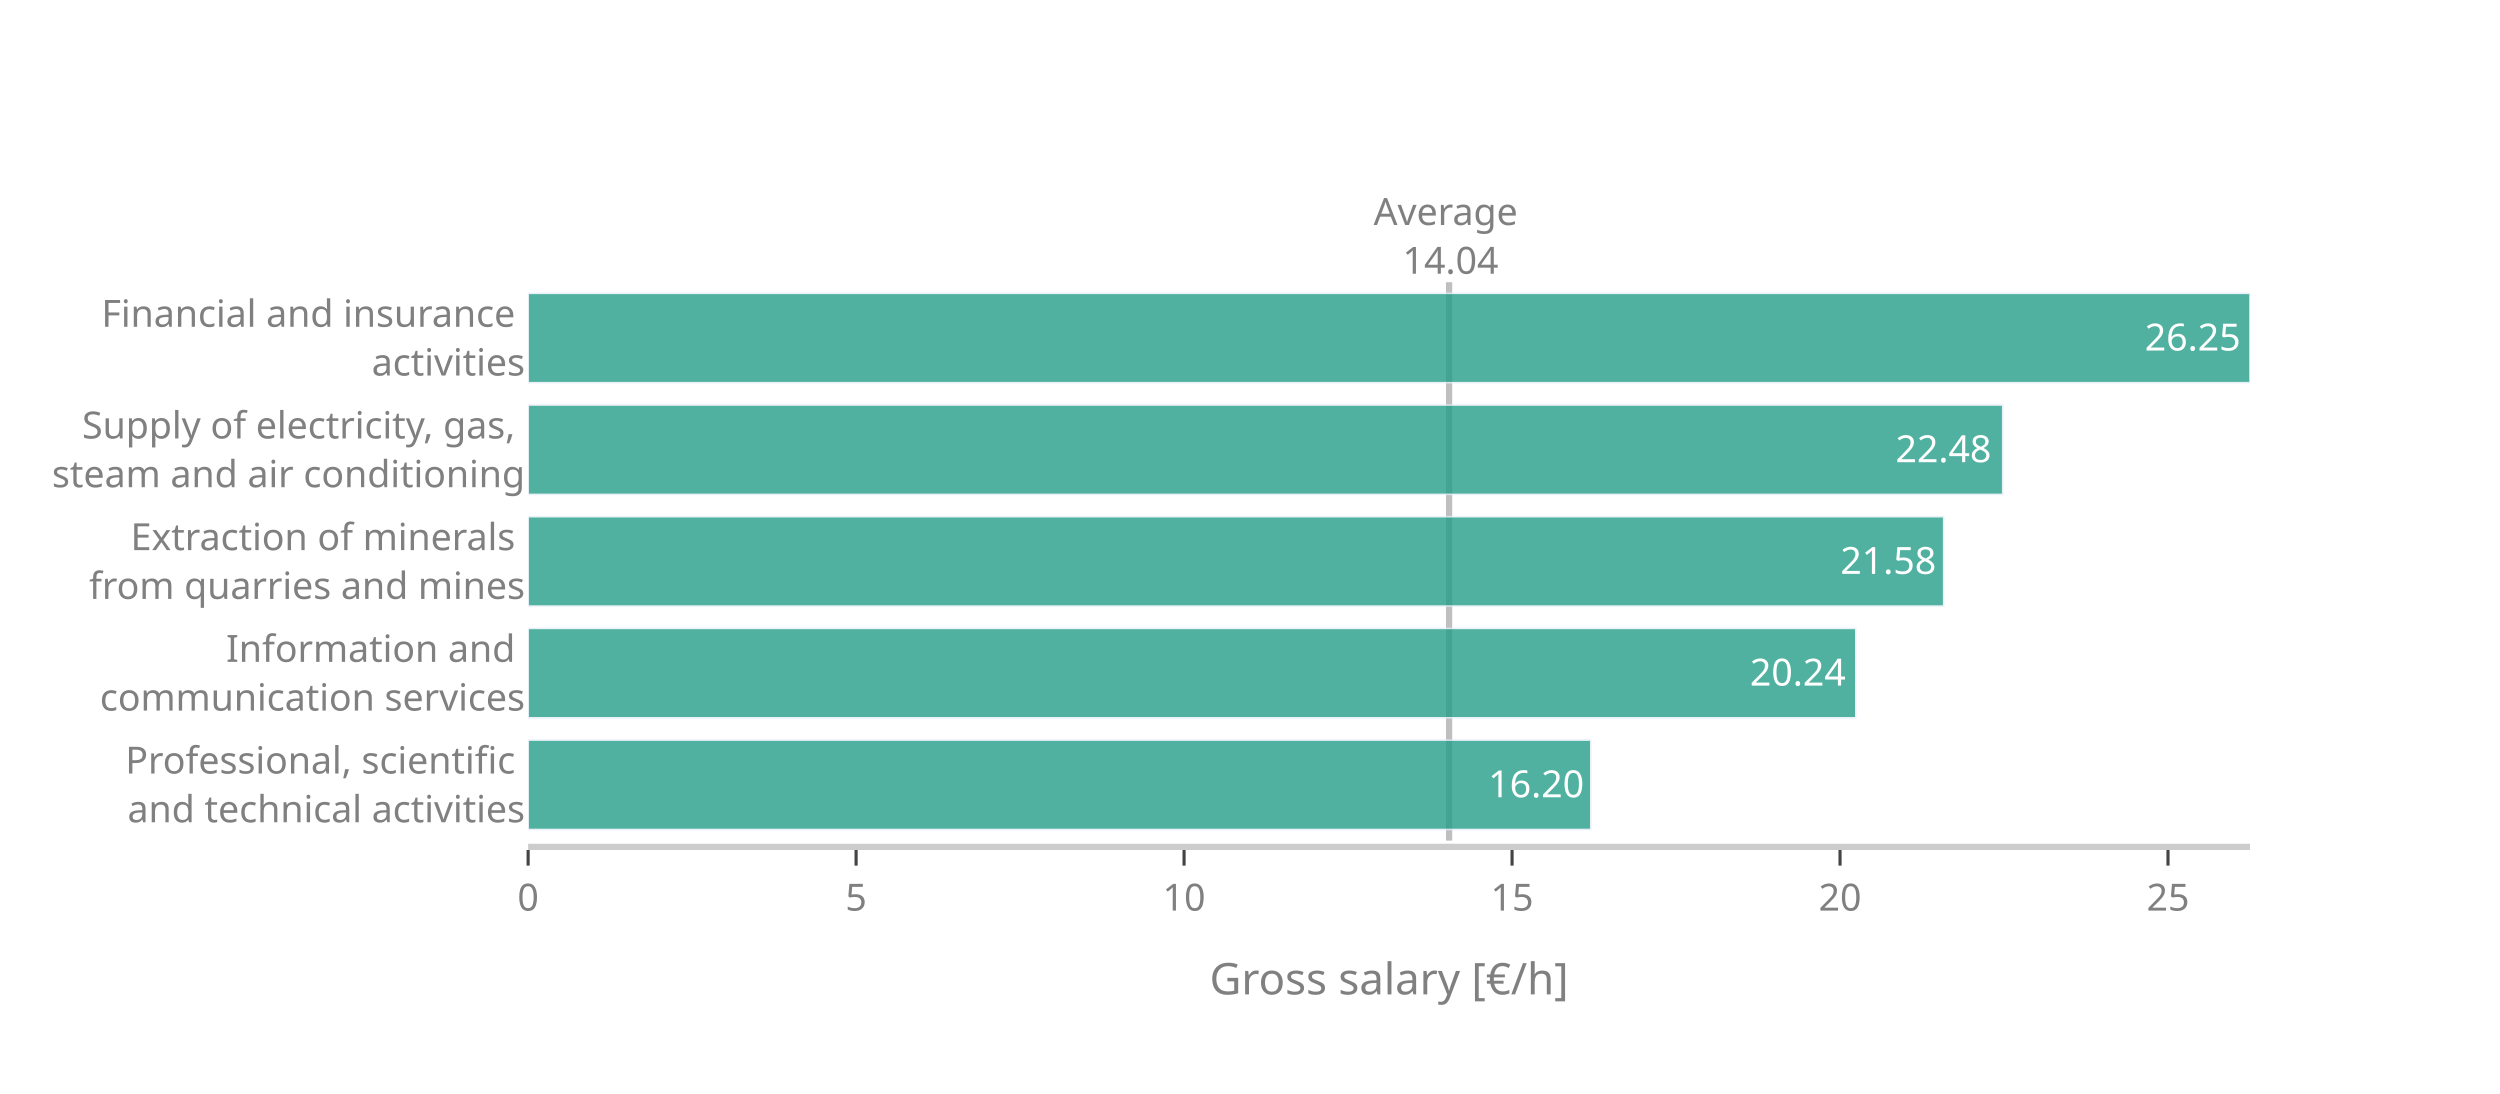
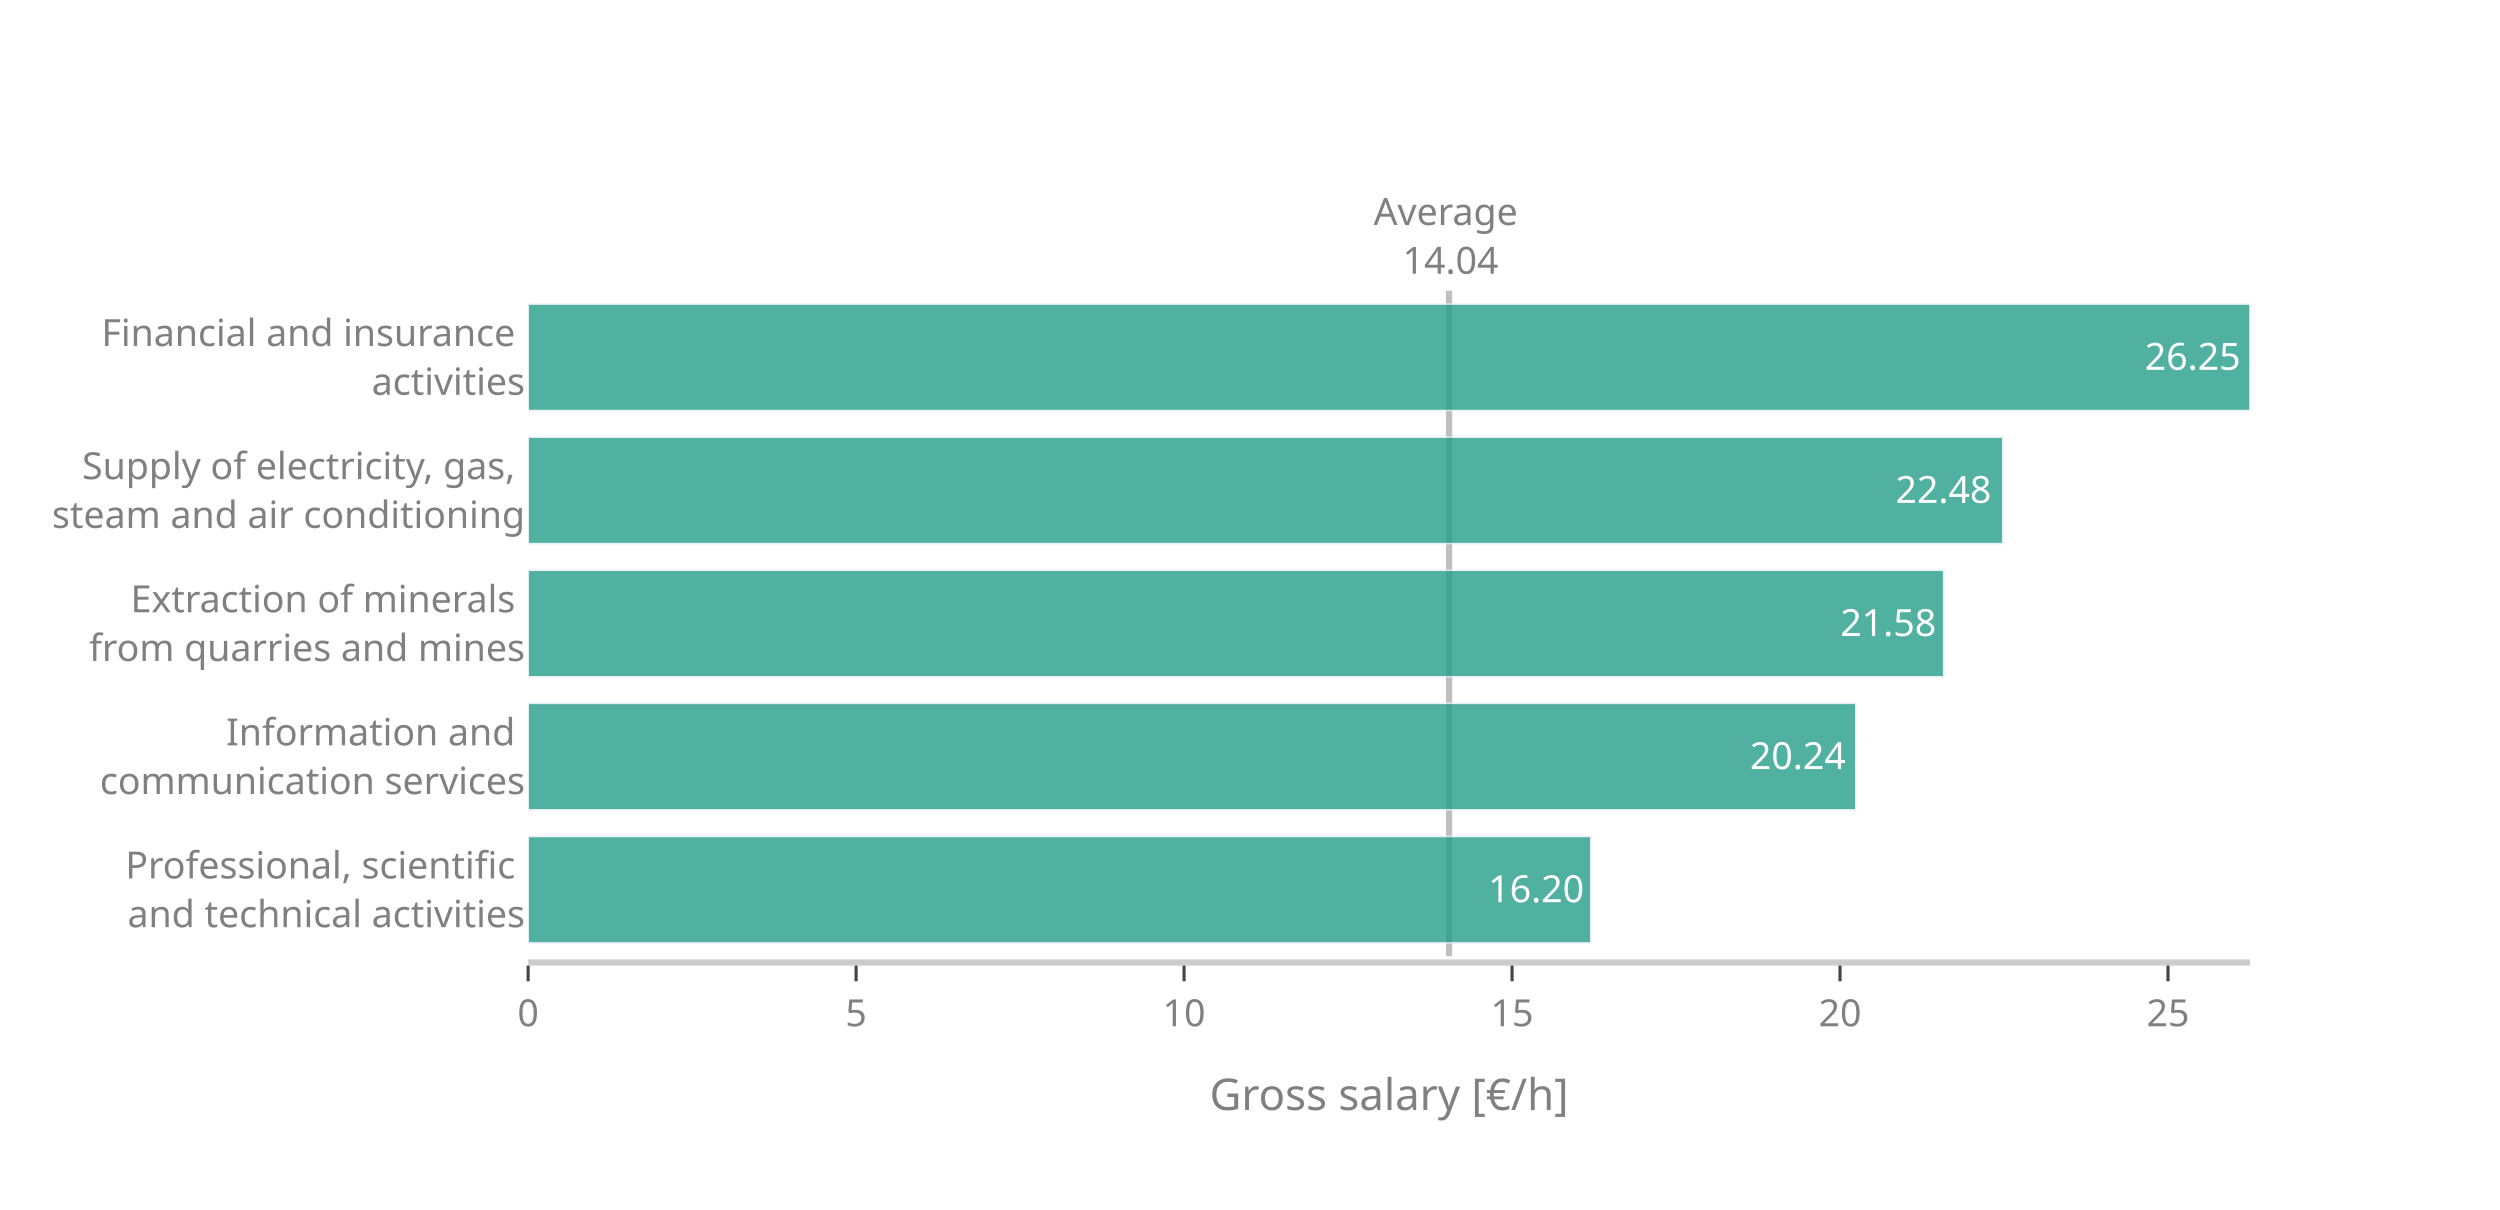
- <svg xmlns="http://www.w3.org/2000/svg" class="main-svg" width="800" height="350" style="" viewBox="0 0 800 350">
-   <rect x="0" y="0" width="800" height="350" style="fill: rgb(255, 255, 255); fill-opacity: 1;" />
-   <defs id="defs-ce99bd">
+ <svg xmlns="http://www.w3.org/2000/svg" class="main-svg" width="800" height="387" style="" viewBox="0 0 800 387">
+   <rect x="0" y="0" width="800" height="387" style="fill: rgb(255, 255, 255); fill-opacity: 1;" />
+   <defs id="defs-2f7baf">
    <g class="clips">
-       <clipPath id="clipce99bdxyplot" class="plotclip">
-         <rect width="551" height="210" />
+       <clipPath id="clip2f7bafxyplot" class="plotclip">
+         <rect width="551" height="247" />
      </clipPath>
-       <clipPath class="axesclip" id="clipce99bdx">
-         <rect x="169" y="0" width="551" height="350" />
+       <clipPath class="axesclip" id="clip2f7bafx">
+         <rect x="169" y="0" width="551" height="387" />
      </clipPath>
-       <clipPath class="axesclip" id="clipce99bdy">
-         <rect x="0" y="60" width="800" height="210" />
+       <clipPath class="axesclip" id="clip2f7bafy">
+         <rect x="0" y="60" width="800" height="247" />
      </clipPath>
-       <clipPath class="axesclip" id="clipce99bdxy">
-         <rect x="169" y="60" width="551" height="210" />
+       <clipPath class="axesclip" id="clip2f7bafxy">
+         <rect x="169" y="60" width="551" height="247" />
      </clipPath>
    </g>
    <g class="gradients" />
    <g class="patterns" />
  </defs>
  <g class="bglayer" />
  <g class="layer-below">
    <g class="imagelayer" />
    <g class="shapelayer" />
  </g>
  <g class="cartesianlayer">
    <g class="subplot xy">
      <g class="layer-subplot">
        <g class="shapelayer">
-           <path data-index="0" fill-rule="evenodd" d="M463.71,269L463.71,90.3" clip-path="url(#clipce99bdxy)" style="opacity: 0.5; stroke: rgb(128, 128, 128); stroke-opacity: 1; fill: rgb(0, 0, 0); fill-opacity: 0; stroke-width: 2px;" />
+           <path data-index="0" fill-rule="evenodd" d="M463.71,306L463.71,93.04" clip-path="url(#clip2f7bafxy)" style="opacity: 0.5; stroke: rgb(128, 128, 128); stroke-opacity: 1; fill: rgb(0, 0, 0); fill-opacity: 0; stroke-width: 2px;" />
        </g>
        <g class="imagelayer" />
      </g>
      <g class="gridlayer">
        <g class="x">
-           <path class="xgrid crisp" transform="translate(273.95,0)" d="M0,60v210" style="stroke: rgb(255, 255, 255); stroke-opacity: 1; stroke-width: 1px;" />
-           <path class="xgrid crisp" transform="translate(378.9,0)" d="M0,60v210" style="stroke: rgb(255, 255, 255); stroke-opacity: 1; stroke-width: 1px;" />
-           <path class="xgrid crisp" transform="translate(483.86,0)" d="M0,60v210" style="stroke: rgb(255, 255, 255); stroke-opacity: 1; stroke-width: 1px;" />
-           <path class="xgrid crisp" transform="translate(588.81,0)" d="M0,60v210" style="stroke: rgb(255, 255, 255); stroke-opacity: 1; stroke-width: 1px;" />
-           <path class="xgrid crisp" transform="translate(693.76,0)" d="M0,60v210" style="stroke: rgb(255, 255, 255); stroke-opacity: 1; stroke-width: 1px;" />
+           <path class="xgrid crisp" transform="translate(273.95,0)" d="M0,60v247" style="stroke: rgb(255, 255, 255); stroke-opacity: 1; stroke-width: 1px;" />
+           <path class="xgrid crisp" transform="translate(378.9,0)" d="M0,60v247" style="stroke: rgb(255, 255, 255); stroke-opacity: 1; stroke-width: 1px;" />
+           <path class="xgrid crisp" transform="translate(483.86,0)" d="M0,60v247" style="stroke: rgb(255, 255, 255); stroke-opacity: 1; stroke-width: 1px;" />
+           <path class="xgrid crisp" transform="translate(588.81,0)" d="M0,60v247" style="stroke: rgb(255, 255, 255); stroke-opacity: 1; stroke-width: 1px;" />
+           <path class="xgrid crisp" transform="translate(693.76,0)" d="M0,60v247" style="stroke: rgb(255, 255, 255); stroke-opacity: 1; stroke-width: 1px;" />
        </g>
        <g class="y" />
      </g>
      <g class="zerolinelayer">
-         <path class="xzl zl crisp" transform="translate(169,0)" d="M0,60v210" style="stroke: rgb(255, 255, 255); stroke-opacity: 1; stroke-width: 2px;" />
+         <path class="xzl zl crisp" transform="translate(169,0)" d="M0,60v247" style="stroke: rgb(255, 255, 255); stroke-opacity: 1; stroke-width: 2px;" />
      </g>
      <path class="xlines-below" />
      <path class="ylines-below" />
      <g class="overlines-below" />
      <g class="xaxislayer-below" />
      <g class="yaxislayer-below" />
      <g class="overaxes-below" />
-       <g class="plot" transform="translate(169,60)" clip-path="url(#clipce99bdxyplot)">
+       <g class="plot" transform="translate(169,60)" clip-path="url(#clip2f7bafxyplot)">
        <g class="barlayer mlayer">
          <g class="trace bars" style="opacity: 0.8;">
            <g class="points">
              <g class="point">
-                 <path d="M0,205.43V176.83H340.05V205.43Z" style="vector-effect: non-scaling-stroke; opacity: 1; stroke-width: 0.5px; fill: rgb(36, 158, 137); fill-opacity: 1; stroke: rgb(229, 236, 246); stroke-opacity: 1;" />
-                 <text class="bartext bartext-inside" text-anchor="middle" data-notex="1" x="0" y="0" style="font-family: 'Bahnschrift Light'; font-size: 12px; fill: rgb(255, 255, 255); fill-opacity: 1; white-space: pre;" transform="translate(322.5813,195.13)">16.20 </text>
+                 <path d="M0,241.74V207.67H340.05V241.74Z" style="vector-effect: non-scaling-stroke; opacity: 1; stroke-width: 0.5px; fill: rgb(36, 158, 137); fill-opacity: 1; stroke: rgb(229, 236, 246); stroke-opacity: 1;" />
+                 <text class="bartext bartext-inside" text-anchor="middle" data-notex="1" x="0" y="0" style="font-family: 'Bahnschrift Light'; font-size: 12px; fill: rgb(255, 255, 255); fill-opacity: 1; white-space: pre;" transform="translate(322.5813,228.705)">16.20 </text>
              </g>
              <g class="point">
-                 <path d="M0,169.69V141.09H424.85V169.69Z" style="vector-effect: non-scaling-stroke; opacity: 1; stroke-width: 0.5px; fill: rgb(36, 158, 137); fill-opacity: 1; stroke: rgb(229, 236, 246); stroke-opacity: 1;" />
-                 <text class="bartext bartext-inside" text-anchor="middle" data-notex="1" x="0" y="0" style="font-family: 'Bahnschrift Light'; font-size: 12px; fill: rgb(255, 255, 255); fill-opacity: 1; white-space: pre;" transform="translate(406.3031,159.39)">20.24 </text>
+                 <path d="M0,199.15V165.07H424.85V199.15Z" style="vector-effect: non-scaling-stroke; opacity: 1; stroke-width: 0.5px; fill: rgb(36, 158, 137); fill-opacity: 1; stroke: rgb(229, 236, 246); stroke-opacity: 1;" />
+                 <text class="bartext bartext-inside" text-anchor="middle" data-notex="1" x="0" y="0" style="font-family: 'Bahnschrift Light'; font-size: 12px; fill: rgb(255, 255, 255); fill-opacity: 1; white-space: pre;" transform="translate(406.3031,186.11)">20.24 </text>
              </g>
              <g class="point">
-                 <path d="M0,133.94V105.35H452.97V133.94Z" style="vector-effect: non-scaling-stroke; opacity: 1; stroke-width: 0.5px; fill: rgb(36, 158, 137); fill-opacity: 1; stroke: rgb(229, 236, 246); stroke-opacity: 1;" />
-                 <text class="bartext bartext-inside" text-anchor="middle" data-notex="1" x="0" y="0" style="font-family: 'Bahnschrift Light'; font-size: 12px; fill: rgb(255, 255, 255); fill-opacity: 1; white-space: pre;" transform="translate(435.2513,123.645)">21.58 </text>
+                 <path d="M0,156.56V122.48H452.97V156.56Z" style="vector-effect: non-scaling-stroke; opacity: 1; stroke-width: 0.5px; fill: rgb(36, 158, 137); fill-opacity: 1; stroke: rgb(229, 236, 246); stroke-opacity: 1;" />
+                 <text class="bartext bartext-inside" text-anchor="middle" data-notex="1" x="0" y="0" style="font-family: 'Bahnschrift Light'; font-size: 12px; fill: rgb(255, 255, 255); fill-opacity: 1; white-space: pre;" transform="translate(435.2513,143.52)">21.58 </text>
              </g>
              <g class="point">
-                 <path d="M0,98.2V69.61H471.87V98.2Z" style="vector-effect: non-scaling-stroke; opacity: 1; stroke-width: 0.5px; fill: rgb(36, 158, 137); fill-opacity: 1; stroke: rgb(229, 236, 246); stroke-opacity: 1;" />
-                 <text class="bartext bartext-inside" text-anchor="middle" data-notex="1" x="0" y="0" style="font-family: 'Bahnschrift Light'; font-size: 12px; fill: rgb(255, 255, 255); fill-opacity: 1; white-space: pre;" transform="translate(452.9013,87.905)">22.48 </text>
+                 <path d="M0,113.96V79.89H471.87V113.96Z" style="vector-effect: non-scaling-stroke; opacity: 1; stroke-width: 0.5px; fill: rgb(36, 158, 137); fill-opacity: 1; stroke: rgb(229, 236, 246); stroke-opacity: 1;" />
+                 <text class="bartext bartext-inside" text-anchor="middle" data-notex="1" x="0" y="0" style="font-family: 'Bahnschrift Light'; font-size: 12px; fill: rgb(255, 255, 255); fill-opacity: 1; white-space: pre;" transform="translate(452.9013,100.925)">22.48 </text>
              </g>
              <g class="point">
-                 <path d="M0,62.46V33.87H551V62.46Z" style="vector-effect: non-scaling-stroke; opacity: 1; stroke-width: 0.5px; fill: rgb(36, 158, 137); fill-opacity: 1; stroke: rgb(229, 236, 246); stroke-opacity: 1;" />
-                 <text class="bartext bartext-inside" text-anchor="middle" data-notex="1" x="0" y="0" style="font-family: 'Bahnschrift Light'; font-size: 12px; fill: rgb(255, 255, 255); fill-opacity: 1; white-space: pre;" transform="translate(532.6562,52.165)">26.25 </text>
+                 <path d="M0,71.37V37.3H551V71.37Z" style="vector-effect: non-scaling-stroke; opacity: 1; stroke-width: 0.5px; fill: rgb(36, 158, 137); fill-opacity: 1; stroke: rgb(229, 236, 246); stroke-opacity: 1;" />
+                 <text class="bartext bartext-inside" text-anchor="middle" data-notex="1" x="0" y="0" style="font-family: 'Bahnschrift Light'; font-size: 12px; fill: rgb(255, 255, 255); fill-opacity: 1; white-space: pre;" transform="translate(532.6562,58.335)">26.25 </text>
              </g>
            </g>
          </g>
        </g>
      </g>
      <g class="overplot" />
-       <path class="xlines-above crisp" d="M169,271H720" style="fill: none; stroke-width: 2px; stroke: rgb(204, 204, 204); stroke-opacity: 1;" />
+       <path class="xlines-above crisp" d="M169,308H720" style="fill: none; stroke-width: 2px; stroke: rgb(204, 204, 204); stroke-opacity: 1;" />
      <path class="ylines-above crisp" d="M0,0" style="fill: none;" />
      <g class="overlines-above" />
      <g class="xaxislayer-above">
-         <path class="xtick ticks crisp" d="M0,272v5" transform="translate(169,0)" style="stroke: rgb(68, 68, 68); stroke-opacity: 1; stroke-width: 1px;" />
-         <path class="xtick ticks crisp" d="M0,272v5" transform="translate(273.95,0)" style="stroke: rgb(68, 68, 68); stroke-opacity: 1; stroke-width: 1px;" />
-         <path class="xtick ticks crisp" d="M0,272v5" transform="translate(378.9,0)" style="stroke: rgb(68, 68, 68); stroke-opacity: 1; stroke-width: 1px;" />
-         <path class="xtick ticks crisp" d="M0,272v5" transform="translate(483.86,0)" style="stroke: rgb(68, 68, 68); stroke-opacity: 1; stroke-width: 1px;" />
-         <path class="xtick ticks crisp" d="M0,272v5" transform="translate(588.81,0)" style="stroke: rgb(68, 68, 68); stroke-opacity: 1; stroke-width: 1px;" />
-         <path class="xtick ticks crisp" d="M0,272v5" transform="translate(693.76,0)" style="stroke: rgb(68, 68, 68); stroke-opacity: 1; stroke-width: 1px;" />
+         <path class="xtick ticks crisp" d="M0,309v5" transform="translate(169,0)" style="stroke: rgb(68, 68, 68); stroke-opacity: 1; stroke-width: 1px;" />
+         <path class="xtick ticks crisp" d="M0,309v5" transform="translate(273.95,0)" style="stroke: rgb(68, 68, 68); stroke-opacity: 1; stroke-width: 1px;" />
+         <path class="xtick ticks crisp" d="M0,309v5" transform="translate(378.9,0)" style="stroke: rgb(68, 68, 68); stroke-opacity: 1; stroke-width: 1px;" />
+         <path class="xtick ticks crisp" d="M0,309v5" transform="translate(483.86,0)" style="stroke: rgb(68, 68, 68); stroke-opacity: 1; stroke-width: 1px;" />
+         <path class="xtick ticks crisp" d="M0,309v5" transform="translate(588.81,0)" style="stroke: rgb(68, 68, 68); stroke-opacity: 1; stroke-width: 1px;" />
+         <path class="xtick ticks crisp" d="M0,309v5" transform="translate(693.76,0)" style="stroke: rgb(68, 68, 68); stroke-opacity: 1; stroke-width: 1px;" />
        <g class="xtick">
-           <text text-anchor="middle" x="0" y="291.4" transform="translate(169,0)" style="font-family: 'Bahnschrift Light'; font-size: 12px; fill: rgb(128, 128, 128); fill-opacity: 1; white-space: pre; opacity: 1;">0</text>
+           <text text-anchor="middle" x="0" y="328.4" transform="translate(169,0)" style="font-family: 'Bahnschrift Light'; font-size: 12px; fill: rgb(128, 128, 128); fill-opacity: 1; white-space: pre; opacity: 1;">0</text>
        </g>
        <g class="xtick">
-           <text text-anchor="middle" x="0" y="291.4" style="font-family: 'Bahnschrift Light'; font-size: 12px; fill: rgb(128, 128, 128); fill-opacity: 1; white-space: pre; opacity: 1;" transform="translate(273.95,0)">5</text>
+           <text text-anchor="middle" x="0" y="328.4" style="font-family: 'Bahnschrift Light'; font-size: 12px; fill: rgb(128, 128, 128); fill-opacity: 1; white-space: pre; opacity: 1;" transform="translate(273.95,0)">5</text>
        </g>
        <g class="xtick">
-           <text text-anchor="middle" x="0" y="291.4" style="font-family: 'Bahnschrift Light'; font-size: 12px; fill: rgb(128, 128, 128); fill-opacity: 1; white-space: pre; opacity: 1;" transform="translate(378.9,0)">10</text>
+           <text text-anchor="middle" x="0" y="328.4" style="font-family: 'Bahnschrift Light'; font-size: 12px; fill: rgb(128, 128, 128); fill-opacity: 1; white-space: pre; opacity: 1;" transform="translate(378.9,0)">10</text>
        </g>
        <g class="xtick">
-           <text text-anchor="middle" x="0" y="291.4" style="font-family: 'Bahnschrift Light'; font-size: 12px; fill: rgb(128, 128, 128); fill-opacity: 1; white-space: pre; opacity: 1;" transform="translate(483.86,0)">15</text>
+           <text text-anchor="middle" x="0" y="328.4" style="font-family: 'Bahnschrift Light'; font-size: 12px; fill: rgb(128, 128, 128); fill-opacity: 1; white-space: pre; opacity: 1;" transform="translate(483.86,0)">15</text>
        </g>
        <g class="xtick">
-           <text text-anchor="middle" x="0" y="291.4" style="font-family: 'Bahnschrift Light'; font-size: 12px; fill: rgb(128, 128, 128); fill-opacity: 1; white-space: pre; opacity: 1;" transform="translate(588.81,0)">20</text>
+           <text text-anchor="middle" x="0" y="328.4" style="font-family: 'Bahnschrift Light'; font-size: 12px; fill: rgb(128, 128, 128); fill-opacity: 1; white-space: pre; opacity: 1;" transform="translate(588.81,0)">20</text>
        </g>
        <g class="xtick">
-           <text text-anchor="middle" x="0" y="291.4" style="font-family: 'Bahnschrift Light'; font-size: 12px; fill: rgb(128, 128, 128); fill-opacity: 1; white-space: pre; opacity: 1;" transform="translate(693.76,0)">25</text>
+           <text text-anchor="middle" x="0" y="328.4" style="font-family: 'Bahnschrift Light'; font-size: 12px; fill: rgb(128, 128, 128); fill-opacity: 1; white-space: pre; opacity: 1;" transform="translate(693.76,0)">25</text>
        </g>
      </g>
      <g class="yaxislayer-above">
        <g class="ytick">
-           <text text-anchor="end" x="168" y="4.2" transform="translate(0,251.13)translate(0,-7.8)" style="font-family: 'Bahnschrift Light'; font-size: 12px; fill: rgb(128, 128, 128); fill-opacity: 1; white-space: pre; opacity: 1;">
+           <text text-anchor="end" x="168" y="4.2" transform="translate(0,284.7)translate(0,-7.8)" style="font-family: 'Bahnschrift Light'; font-size: 12px; fill: rgb(128, 128, 128); fill-opacity: 1; white-space: pre; opacity: 1;">
            <tspan class="line" dy="0em" x="168" y="4.2">Professional, scientific  </tspan>
            <tspan class="line" dy="1.3em" x="168" y="4.2">and technical activities  </tspan>
          </text>
        </g>
        <g class="ytick">
-           <text text-anchor="end" x="168" y="4.2" transform="translate(0,215.39)translate(0,-7.8)" style="font-family: 'Bahnschrift Light'; font-size: 12px; fill: rgb(128, 128, 128); fill-opacity: 1; white-space: pre; opacity: 1;">
+           <text text-anchor="end" x="168" y="4.2" transform="translate(0,242.11)translate(0,-7.8)" style="font-family: 'Bahnschrift Light'; font-size: 12px; fill: rgb(128, 128, 128); fill-opacity: 1; white-space: pre; opacity: 1;">
            <tspan class="line" dy="0em" x="168" y="4.2">Information and  </tspan>
            <tspan class="line" dy="1.3em" x="168" y="4.2">      communication services  </tspan>
          </text>
        </g>
        <g class="ytick">
-           <text text-anchor="end" x="168" y="4.2" transform="translate(0,179.65)translate(0,-7.8)" style="font-family: 'Bahnschrift Light'; font-size: 12px; fill: rgb(128, 128, 128); fill-opacity: 1; white-space: pre; opacity: 1;">
+           <text text-anchor="end" x="168" y="4.2" transform="translate(0,199.52)translate(0,-7.8)" style="font-family: 'Bahnschrift Light'; font-size: 12px; fill: rgb(128, 128, 128); fill-opacity: 1; white-space: pre; opacity: 1;">
            <tspan class="line" dy="0em" x="168" y="4.2">Extraction of minerals  </tspan>
            <tspan class="line" dy="1.3em" x="168" y="4.2">from quarries and mines  </tspan>
          </text>
        </g>
        <g class="ytick">
-           <text text-anchor="end" x="168" y="4.2" transform="translate(0,143.91)translate(0,-7.8)" style="font-family: 'Bahnschrift Light'; font-size: 12px; fill: rgb(128, 128, 128); fill-opacity: 1; white-space: pre; opacity: 1;">
+           <text text-anchor="end" x="168" y="4.2" transform="translate(0,156.93)translate(0,-7.8)" style="font-family: 'Bahnschrift Light'; font-size: 12px; fill: rgb(128, 128, 128); fill-opacity: 1; white-space: pre; opacity: 1;">
            <tspan class="line" dy="0em" x="168" y="4.2">Supply of electricity, gas,  </tspan>
            <tspan class="line" dy="1.3em" x="168" y="4.2">steam and air conditioning  </tspan>
          </text>
        </g>
        <g class="ytick">
-           <text text-anchor="end" x="168" y="4.2" transform="translate(0,108.17)translate(0,-7.8)" style="font-family: 'Bahnschrift Light'; font-size: 12px; fill: rgb(128, 128, 128); fill-opacity: 1; white-space: pre; opacity: 1;">
+           <text text-anchor="end" x="168" y="4.2" transform="translate(0,114.33)translate(0,-7.8)" style="font-family: 'Bahnschrift Light'; font-size: 12px; fill: rgb(128, 128, 128); fill-opacity: 1; white-space: pre; opacity: 1;">
            <tspan class="line" dy="0em" x="168" y="4.2">Financial and insurance  </tspan>
            <tspan class="line" dy="1.3em" x="168" y="4.2">activities  </tspan>
          </text>
        </g>
      </g>
      <g class="overaxes-above" />
    </g>
  </g>
  <g class="polarlayer" />
  <g class="ternarylayer" />
  <g class="geolayer" />
  <g class="funnelarealayer" />
  <g class="pielayer" />
  <g class="iciclelayer" />
  <g class="treemaplayer" />
  <g class="sunburstlayer" />
  <g class="glimages" />
-   <defs id="topdefs-ce99bd">
+   <defs id="topdefs-2f7baf">
    <g class="clips" />
  </defs>
  <g class="layer-above">
    <g class="imagelayer" />
    <g class="shapelayer" />
  </g>
  <g class="infolayer">
    <g class="g-gtitle" />
    <g class="g-xtitle">
-       <text class="xtitle" x="444.5" y="318.206" text-anchor="middle" style="font-family: 'Bahnschrift Light'; font-size: 14px; fill: rgb(128, 128, 128); opacity: 1; font-weight: normal; white-space: pre;">Gross salary [€/h]</text>
+       <text class="xtitle" x="444.5" y="355.206" text-anchor="middle" style="font-family: 'Bahnschrift Light'; font-size: 14px; fill: rgb(128, 128, 128); opacity: 1; font-weight: normal; white-space: pre;">Gross salary [€/h]</text>
    </g>
    <g class="g-ytitle" />
    <g class="annotation" data-index="0" style="opacity: 1;">
      <g class="annotation-text-g" transform="rotate(0,463.71,76)">
        <g class="cursor-pointer" transform="translate(439,60)">
          <rect class="bg" x="0.5" y="0.5" width="48" height="31" style="stroke-width: 1px; stroke: rgb(0, 0, 0); stroke-opacity: 0; fill: rgb(0, 0, 0); fill-opacity: 0;" />
          <text class="annotation-text" text-anchor="middle" x="25.172" y="12" style="font-family: 'Bahnschrift Light'; font-size: 12px; fill: rgb(128, 128, 128); fill-opacity: 1; white-space: pre;">
            <tspan class="line" dy="0em" x="25.172" y="12">Average</tspan>
            <tspan class="line" dy="1.3em" x="25.172" y="12">14.04</tspan>
          </text>
        </g>
      </g>
    </g>
  </g>
</svg>
